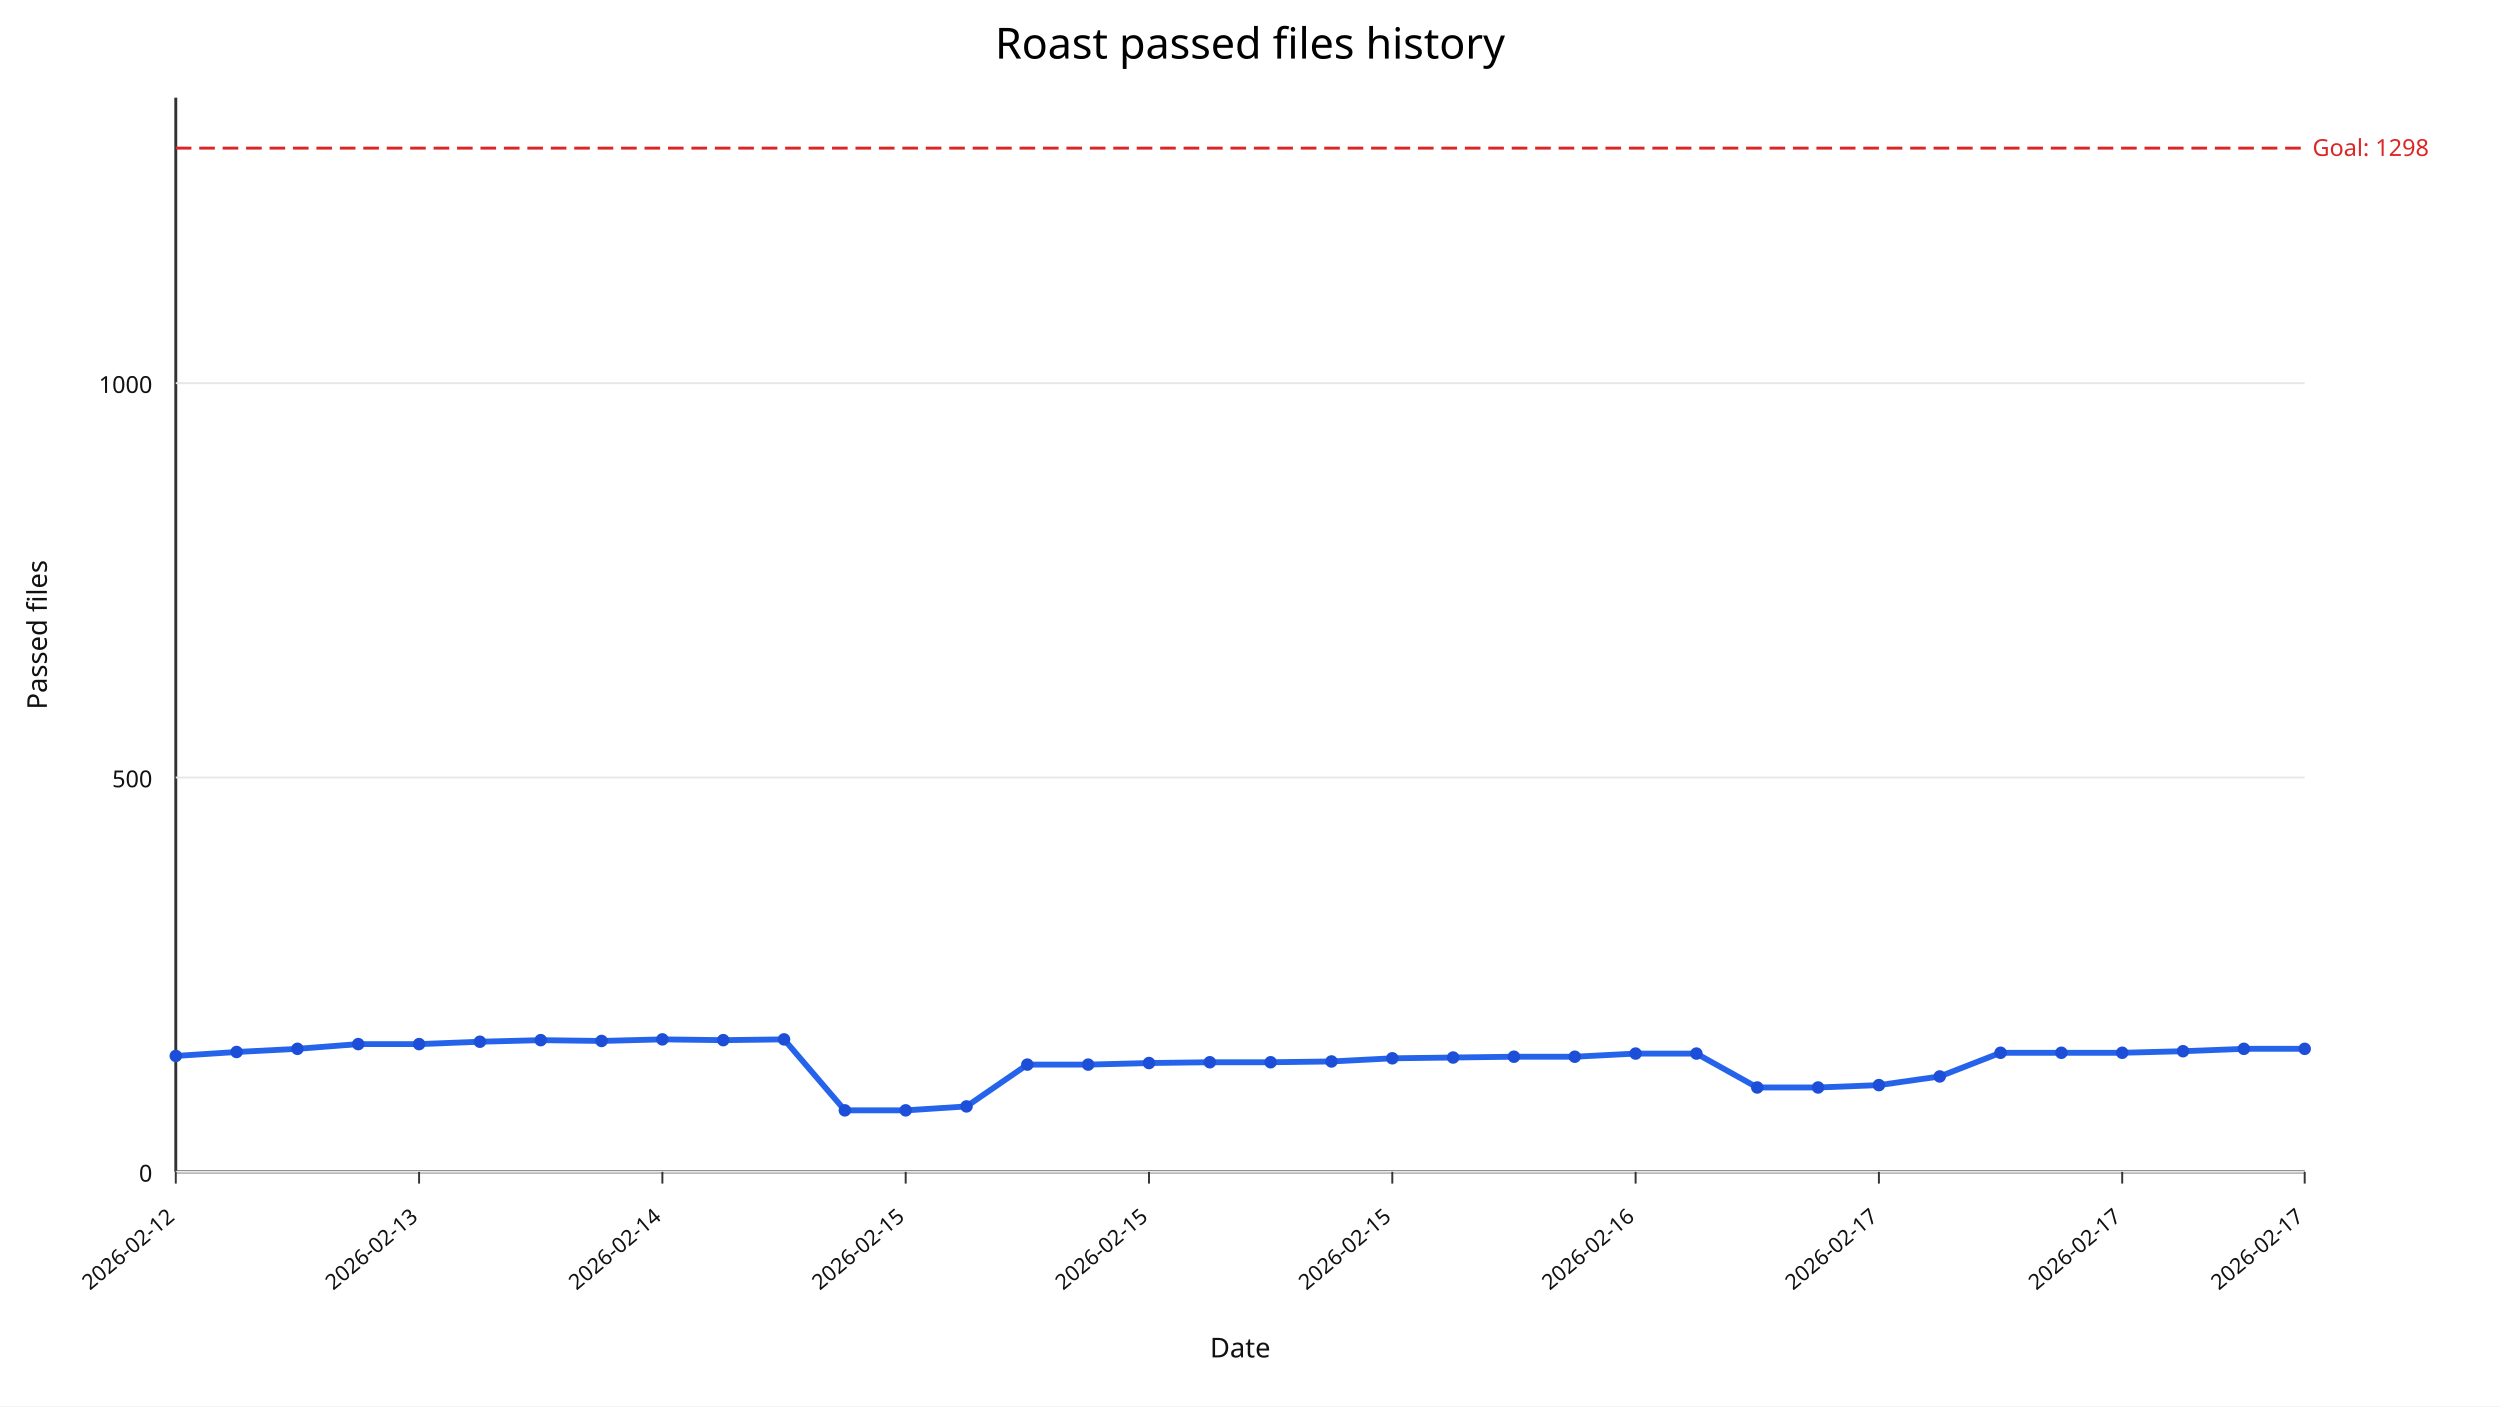
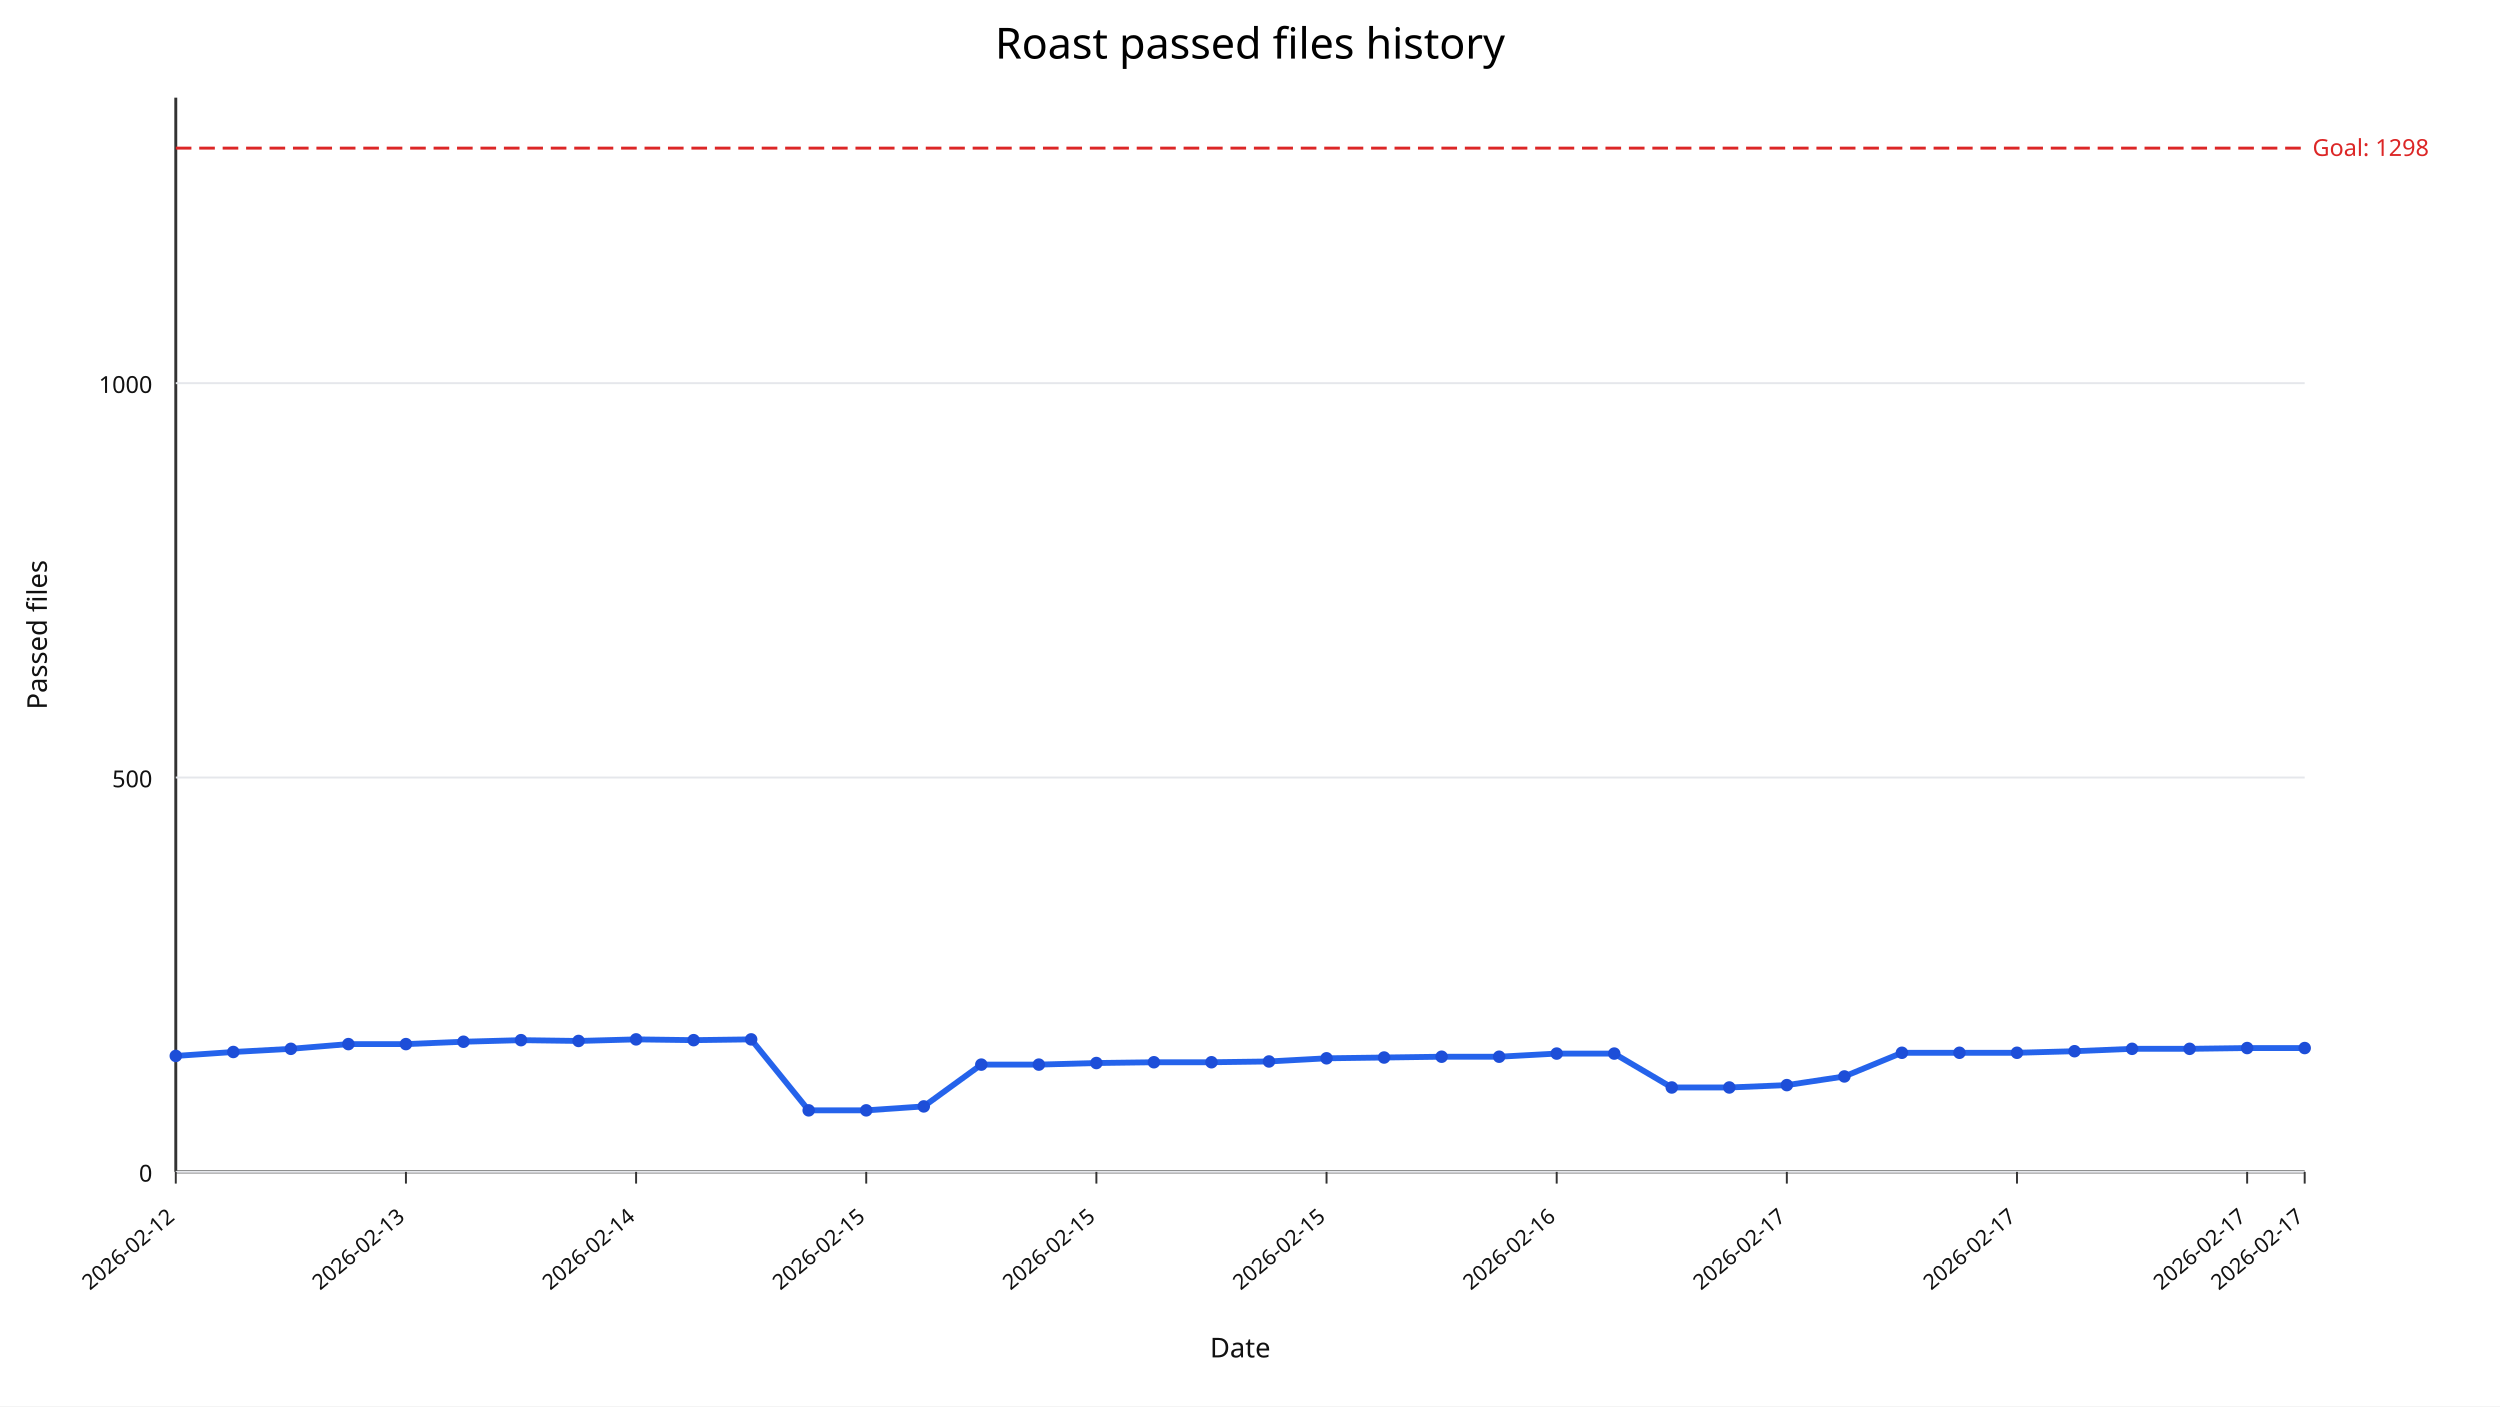
<svg xmlns="http://www.w3.org/2000/svg" width="1280" height="720" viewBox="0 0 1280 720">
  <rect width="100%" height="100%" fill="#ffffff" />
  <text x="640" y="30" text-anchor="middle" font-size="22" font-family="sans-serif">Roast passed files history</text>
  <line x1="90" y1="600" x2="1180" y2="600" stroke="#333" stroke-width="1.5" />
  <line x1="90" y1="50" x2="90" y2="600" stroke="#333" stroke-width="1.5" />
  <line x1="90" y1="600.00" x2="1180" y2="600.00" stroke="#e5e7eb" stroke-width="1" />
  <text x="78" y="605.00" text-anchor="end" font-size="12" fill="#111" font-family="sans-serif">0</text>
  <line x1="90" y1="398.09" x2="1180" y2="398.09" stroke="#e5e7eb" stroke-width="1" />
  <text x="78" y="403.09" text-anchor="end" font-size="12" fill="#111" font-family="sans-serif">500</text>
  <line x1="90" y1="196.18" x2="1180" y2="196.18" stroke="#e5e7eb" stroke-width="1" />
  <text x="78" y="201.18" text-anchor="end" font-size="12" fill="#111" font-family="sans-serif">1000</text>
  <line x1="90.00" y1="600" x2="90.00" y2="606" stroke="#333" stroke-width="1" />
  <text x="90.00" y="624" text-anchor="end" font-size="11" fill="#111" transform="rotate(-40 90.00,624)" font-family="sans-serif">2026-02-12</text>
-   <line x1="214.57" y1="600" x2="214.57" y2="606" stroke="#333" stroke-width="1" />
-   <text x="214.57" y="624" text-anchor="end" font-size="11" fill="#111" transform="rotate(-40 214.57,624)" font-family="sans-serif">2026-02-13</text>
-   <line x1="339.14" y1="600" x2="339.14" y2="606" stroke="#333" stroke-width="1" />
-   <text x="339.14" y="624" text-anchor="end" font-size="11" fill="#111" transform="rotate(-40 339.14,624)" font-family="sans-serif">2026-02-14</text>
-   <line x1="463.71" y1="600" x2="463.71" y2="606" stroke="#333" stroke-width="1" />
-   <text x="463.71" y="624" text-anchor="end" font-size="11" fill="#111" transform="rotate(-40 463.71,624)" font-family="sans-serif">2026-02-15</text>
-   <line x1="588.29" y1="600" x2="588.29" y2="606" stroke="#333" stroke-width="1" />
-   <text x="588.29" y="624" text-anchor="end" font-size="11" fill="#111" transform="rotate(-40 588.29,624)" font-family="sans-serif">2026-02-15</text>
-   <line x1="712.86" y1="600" x2="712.86" y2="606" stroke="#333" stroke-width="1" />
-   <text x="712.86" y="624" text-anchor="end" font-size="11" fill="#111" transform="rotate(-40 712.86,624)" font-family="sans-serif">2026-02-15</text>
-   <line x1="837.43" y1="600" x2="837.43" y2="606" stroke="#333" stroke-width="1" />
-   <text x="837.43" y="624" text-anchor="end" font-size="11" fill="#111" transform="rotate(-40 837.43,624)" font-family="sans-serif">2026-02-16</text>
-   <line x1="962.00" y1="600" x2="962.00" y2="606" stroke="#333" stroke-width="1" />
-   <text x="962.00" y="624" text-anchor="end" font-size="11" fill="#111" transform="rotate(-40 962.00,624)" font-family="sans-serif">2026-02-17</text>
-   <line x1="1086.57" y1="600" x2="1086.57" y2="606" stroke="#333" stroke-width="1" />
-   <text x="1086.57" y="624" text-anchor="end" font-size="11" fill="#111" transform="rotate(-40 1086.57,624)" font-family="sans-serif">2026-02-17</text>
+   <line x1="207.84" y1="600" x2="207.84" y2="606" stroke="#333" stroke-width="1" />
+   <text x="207.84" y="624" text-anchor="end" font-size="11" fill="#111" transform="rotate(-40 207.84,624)" font-family="sans-serif">2026-02-13</text>
+   <line x1="325.68" y1="600" x2="325.68" y2="606" stroke="#333" stroke-width="1" />
+   <text x="325.68" y="624" text-anchor="end" font-size="11" fill="#111" transform="rotate(-40 325.68,624)" font-family="sans-serif">2026-02-14</text>
+   <line x1="443.51" y1="600" x2="443.51" y2="606" stroke="#333" stroke-width="1" />
+   <text x="443.51" y="624" text-anchor="end" font-size="11" fill="#111" transform="rotate(-40 443.51,624)" font-family="sans-serif">2026-02-15</text>
+   <line x1="561.35" y1="600" x2="561.35" y2="606" stroke="#333" stroke-width="1" />
+   <text x="561.35" y="624" text-anchor="end" font-size="11" fill="#111" transform="rotate(-40 561.35,624)" font-family="sans-serif">2026-02-15</text>
+   <line x1="679.19" y1="600" x2="679.19" y2="606" stroke="#333" stroke-width="1" />
+   <text x="679.19" y="624" text-anchor="end" font-size="11" fill="#111" transform="rotate(-40 679.19,624)" font-family="sans-serif">2026-02-15</text>
+   <line x1="797.03" y1="600" x2="797.03" y2="606" stroke="#333" stroke-width="1" />
+   <text x="797.03" y="624" text-anchor="end" font-size="11" fill="#111" transform="rotate(-40 797.03,624)" font-family="sans-serif">2026-02-16</text>
+   <line x1="914.86" y1="600" x2="914.86" y2="606" stroke="#333" stroke-width="1" />
+   <text x="914.86" y="624" text-anchor="end" font-size="11" fill="#111" transform="rotate(-40 914.86,624)" font-family="sans-serif">2026-02-17</text>
+   <line x1="1032.70" y1="600" x2="1032.70" y2="606" stroke="#333" stroke-width="1" />
+   <text x="1032.70" y="624" text-anchor="end" font-size="11" fill="#111" transform="rotate(-40 1032.70,624)" font-family="sans-serif">2026-02-17</text>
+   <line x1="1150.54" y1="600" x2="1150.54" y2="606" stroke="#333" stroke-width="1" />
+   <text x="1150.54" y="624" text-anchor="end" font-size="11" fill="#111" transform="rotate(-40 1150.54,624)" font-family="sans-serif">2026-02-17</text>
  <line x1="1180.00" y1="600" x2="1180.00" y2="606" stroke="#333" stroke-width="1" />
  <text x="1180.00" y="624" text-anchor="end" font-size="11" fill="#111" transform="rotate(-40 1180.00,624)" font-family="sans-serif">2026-02-17</text>
  <line x1="90" y1="75.84" x2="1180" y2="75.84" stroke="#dc2626" stroke-width="1.5" stroke-dasharray="8,4" />
  <text x="1184" y="79.84" font-size="12" fill="#dc2626" font-family="sans-serif">Goal: 1298</text>
-   <polyline fill="none" stroke="#2563eb" stroke-width="3" points="90.00,540.64 121.14,538.62 152.29,537.00 183.43,534.58 214.57,534.58 245.71,533.37 276.86,532.56 308.00,532.97 339.14,532.16 370.29,532.56 401.43,532.16 432.57,568.50 463.71,568.50 494.86,566.48 526.00,545.08 557.14,545.08 588.29,544.27 619.43,543.87 650.57,543.87 681.71,543.47 712.86,541.85 744.00,541.45 775.14,541.04 806.29,541.04 837.43,539.43 868.57,539.43 899.71,556.79 930.86,556.79 962.00,555.58 993.14,551.14 1024.29,539.02 1055.43,539.02 1086.57,539.02 1117.71,538.22 1148.86,537.00 1180.00,537.00" />
+   <polyline fill="none" stroke="#2563eb" stroke-width="3" points="90.00,540.64 119.46,538.62 148.92,537.00 178.38,534.58 207.84,534.58 237.30,533.37 266.76,532.56 296.22,532.97 325.68,532.16 355.14,532.56 384.59,532.16 414.05,568.50 443.51,568.50 472.97,566.48 502.43,545.08 531.89,545.08 561.35,544.27 590.81,543.87 620.27,543.87 649.73,543.47 679.19,541.85 708.65,541.45 738.11,541.04 767.57,541.04 797.03,539.43 826.49,539.43 855.95,556.79 885.41,556.79 914.86,555.58 944.32,551.14 973.78,539.02 1003.24,539.02 1032.70,539.02 1062.16,538.22 1091.62,537.00 1121.08,537.00 1150.54,536.60 1180.00,536.60" />
  <circle cx="90.00" cy="540.64" r="3.2" fill="#1d4ed8" />
-   <circle cx="121.14" cy="538.62" r="3.2" fill="#1d4ed8" />
-   <circle cx="152.29" cy="537.00" r="3.2" fill="#1d4ed8" />
-   <circle cx="183.43" cy="534.58" r="3.2" fill="#1d4ed8" />
-   <circle cx="214.57" cy="534.58" r="3.2" fill="#1d4ed8" />
-   <circle cx="245.71" cy="533.37" r="3.2" fill="#1d4ed8" />
-   <circle cx="276.86" cy="532.56" r="3.2" fill="#1d4ed8" />
-   <circle cx="308.00" cy="532.97" r="3.2" fill="#1d4ed8" />
-   <circle cx="339.14" cy="532.16" r="3.2" fill="#1d4ed8" />
-   <circle cx="370.29" cy="532.56" r="3.2" fill="#1d4ed8" />
-   <circle cx="401.43" cy="532.16" r="3.2" fill="#1d4ed8" />
-   <circle cx="432.57" cy="568.50" r="3.2" fill="#1d4ed8" />
-   <circle cx="463.71" cy="568.50" r="3.2" fill="#1d4ed8" />
-   <circle cx="494.86" cy="566.48" r="3.2" fill="#1d4ed8" />
-   <circle cx="526.00" cy="545.08" r="3.2" fill="#1d4ed8" />
-   <circle cx="557.14" cy="545.08" r="3.2" fill="#1d4ed8" />
-   <circle cx="588.29" cy="544.27" r="3.2" fill="#1d4ed8" />
-   <circle cx="619.43" cy="543.87" r="3.2" fill="#1d4ed8" />
-   <circle cx="650.57" cy="543.87" r="3.2" fill="#1d4ed8" />
-   <circle cx="681.71" cy="543.47" r="3.2" fill="#1d4ed8" />
-   <circle cx="712.86" cy="541.85" r="3.2" fill="#1d4ed8" />
-   <circle cx="744.00" cy="541.45" r="3.2" fill="#1d4ed8" />
-   <circle cx="775.14" cy="541.04" r="3.2" fill="#1d4ed8" />
-   <circle cx="806.29" cy="541.04" r="3.2" fill="#1d4ed8" />
-   <circle cx="837.43" cy="539.43" r="3.2" fill="#1d4ed8" />
-   <circle cx="868.57" cy="539.43" r="3.2" fill="#1d4ed8" />
-   <circle cx="899.71" cy="556.79" r="3.2" fill="#1d4ed8" />
-   <circle cx="930.86" cy="556.79" r="3.2" fill="#1d4ed8" />
-   <circle cx="962.00" cy="555.58" r="3.2" fill="#1d4ed8" />
-   <circle cx="993.14" cy="551.14" r="3.2" fill="#1d4ed8" />
-   <circle cx="1024.29" cy="539.02" r="3.2" fill="#1d4ed8" />
-   <circle cx="1055.43" cy="539.02" r="3.2" fill="#1d4ed8" />
-   <circle cx="1086.57" cy="539.02" r="3.2" fill="#1d4ed8" />
-   <circle cx="1117.71" cy="538.22" r="3.2" fill="#1d4ed8" />
-   <circle cx="1148.86" cy="537.00" r="3.2" fill="#1d4ed8" />
-   <circle cx="1180.00" cy="537.00" r="3.2" fill="#1d4ed8" />
+   <circle cx="119.46" cy="538.62" r="3.2" fill="#1d4ed8" />
+   <circle cx="148.92" cy="537.00" r="3.2" fill="#1d4ed8" />
+   <circle cx="178.38" cy="534.58" r="3.2" fill="#1d4ed8" />
+   <circle cx="207.84" cy="534.58" r="3.2" fill="#1d4ed8" />
+   <circle cx="237.30" cy="533.37" r="3.2" fill="#1d4ed8" />
+   <circle cx="266.76" cy="532.56" r="3.2" fill="#1d4ed8" />
+   <circle cx="296.22" cy="532.97" r="3.2" fill="#1d4ed8" />
+   <circle cx="325.68" cy="532.16" r="3.2" fill="#1d4ed8" />
+   <circle cx="355.14" cy="532.56" r="3.2" fill="#1d4ed8" />
+   <circle cx="384.59" cy="532.16" r="3.2" fill="#1d4ed8" />
+   <circle cx="414.05" cy="568.50" r="3.2" fill="#1d4ed8" />
+   <circle cx="443.51" cy="568.50" r="3.2" fill="#1d4ed8" />
+   <circle cx="472.97" cy="566.48" r="3.2" fill="#1d4ed8" />
+   <circle cx="502.43" cy="545.08" r="3.2" fill="#1d4ed8" />
+   <circle cx="531.89" cy="545.08" r="3.2" fill="#1d4ed8" />
+   <circle cx="561.35" cy="544.27" r="3.2" fill="#1d4ed8" />
+   <circle cx="590.81" cy="543.87" r="3.2" fill="#1d4ed8" />
+   <circle cx="620.27" cy="543.87" r="3.2" fill="#1d4ed8" />
+   <circle cx="649.73" cy="543.47" r="3.2" fill="#1d4ed8" />
+   <circle cx="679.19" cy="541.85" r="3.2" fill="#1d4ed8" />
+   <circle cx="708.65" cy="541.45" r="3.2" fill="#1d4ed8" />
+   <circle cx="738.11" cy="541.04" r="3.2" fill="#1d4ed8" />
+   <circle cx="767.57" cy="541.04" r="3.2" fill="#1d4ed8" />
+   <circle cx="797.03" cy="539.43" r="3.2" fill="#1d4ed8" />
+   <circle cx="826.49" cy="539.43" r="3.2" fill="#1d4ed8" />
+   <circle cx="855.95" cy="556.79" r="3.2" fill="#1d4ed8" />
+   <circle cx="885.41" cy="556.79" r="3.2" fill="#1d4ed8" />
+   <circle cx="914.86" cy="555.58" r="3.2" fill="#1d4ed8" />
+   <circle cx="944.32" cy="551.14" r="3.2" fill="#1d4ed8" />
+   <circle cx="973.78" cy="539.02" r="3.2" fill="#1d4ed8" />
+   <circle cx="1003.24" cy="539.02" r="3.2" fill="#1d4ed8" />
+   <circle cx="1032.70" cy="539.02" r="3.2" fill="#1d4ed8" />
+   <circle cx="1062.16" cy="538.22" r="3.2" fill="#1d4ed8" />
+   <circle cx="1091.62" cy="537.00" r="3.2" fill="#1d4ed8" />
+   <circle cx="1121.08" cy="537.00" r="3.2" fill="#1d4ed8" />
+   <circle cx="1150.54" cy="536.60" r="3.2" fill="#1d4ed8" />
+   <circle cx="1180.00" cy="536.60" r="3.2" fill="#1d4ed8" />
  <text x="635" y="695" text-anchor="middle" font-size="14" fill="#111" font-family="sans-serif">Date</text>
  <text x="24" y="325" text-anchor="middle" font-size="14" fill="#111" transform="rotate(-90 24,325)" font-family="sans-serif">Passed files</text>
</svg>
